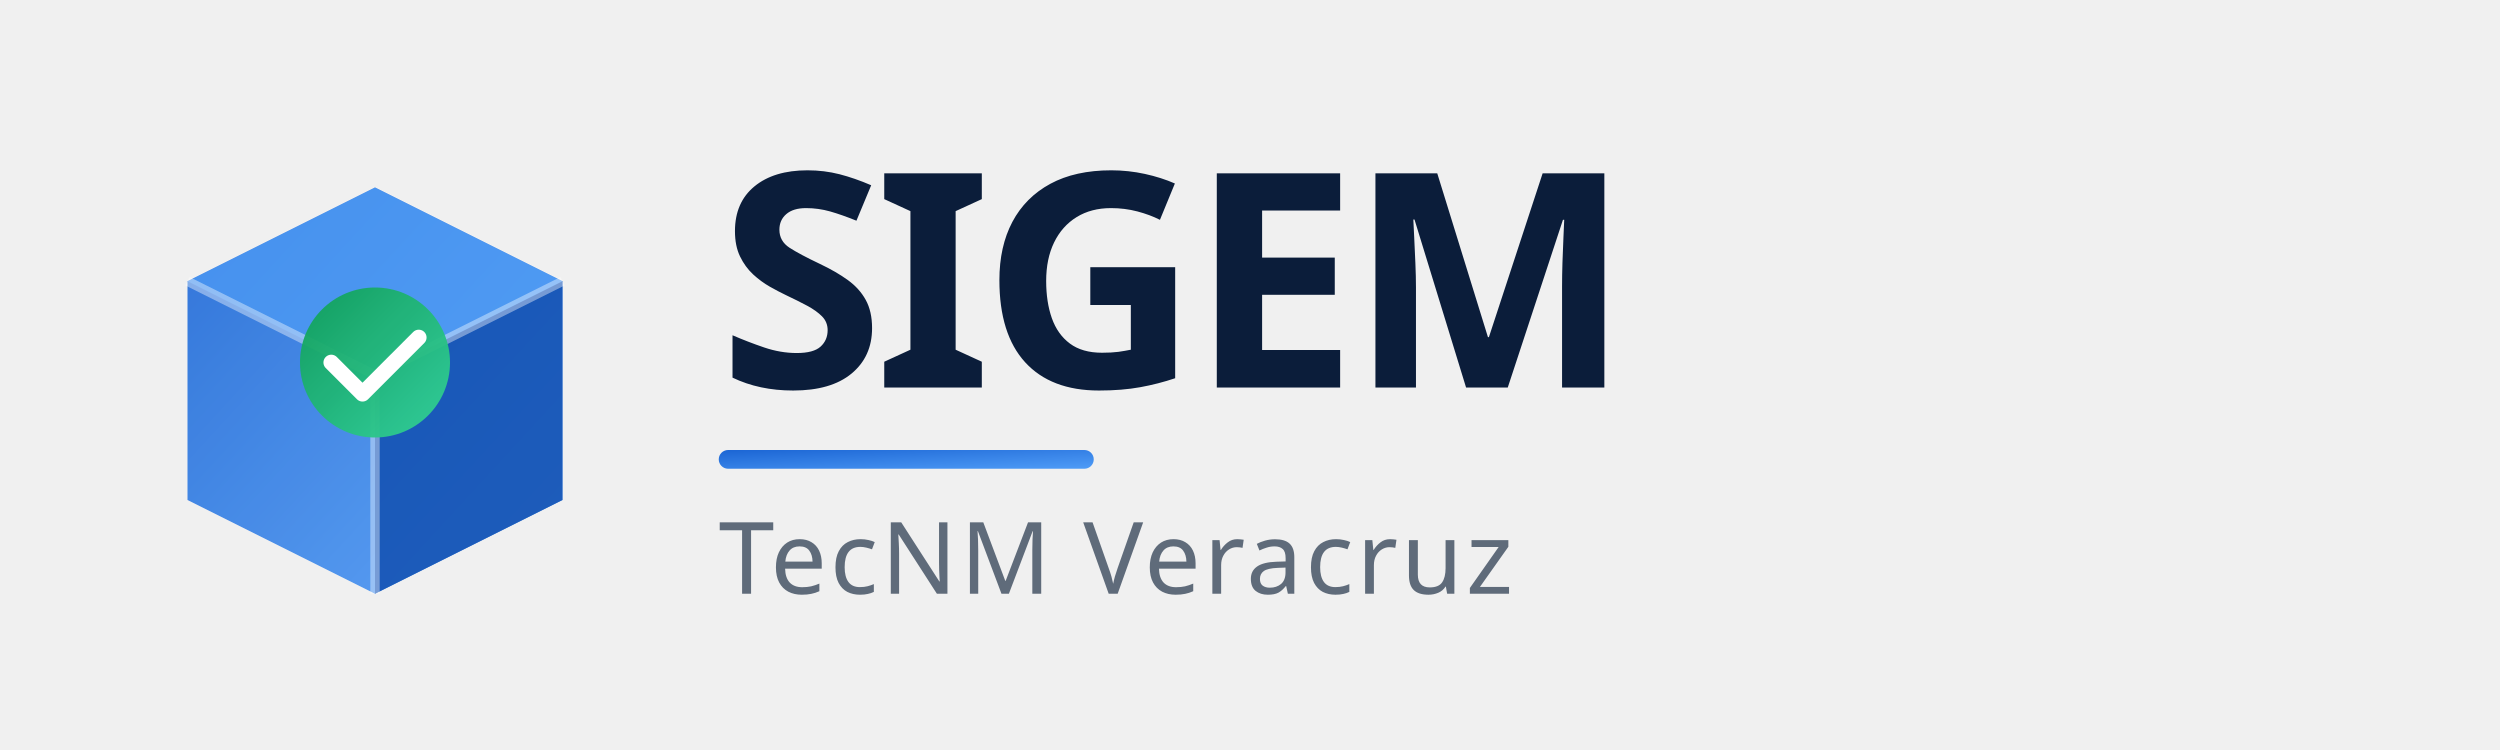
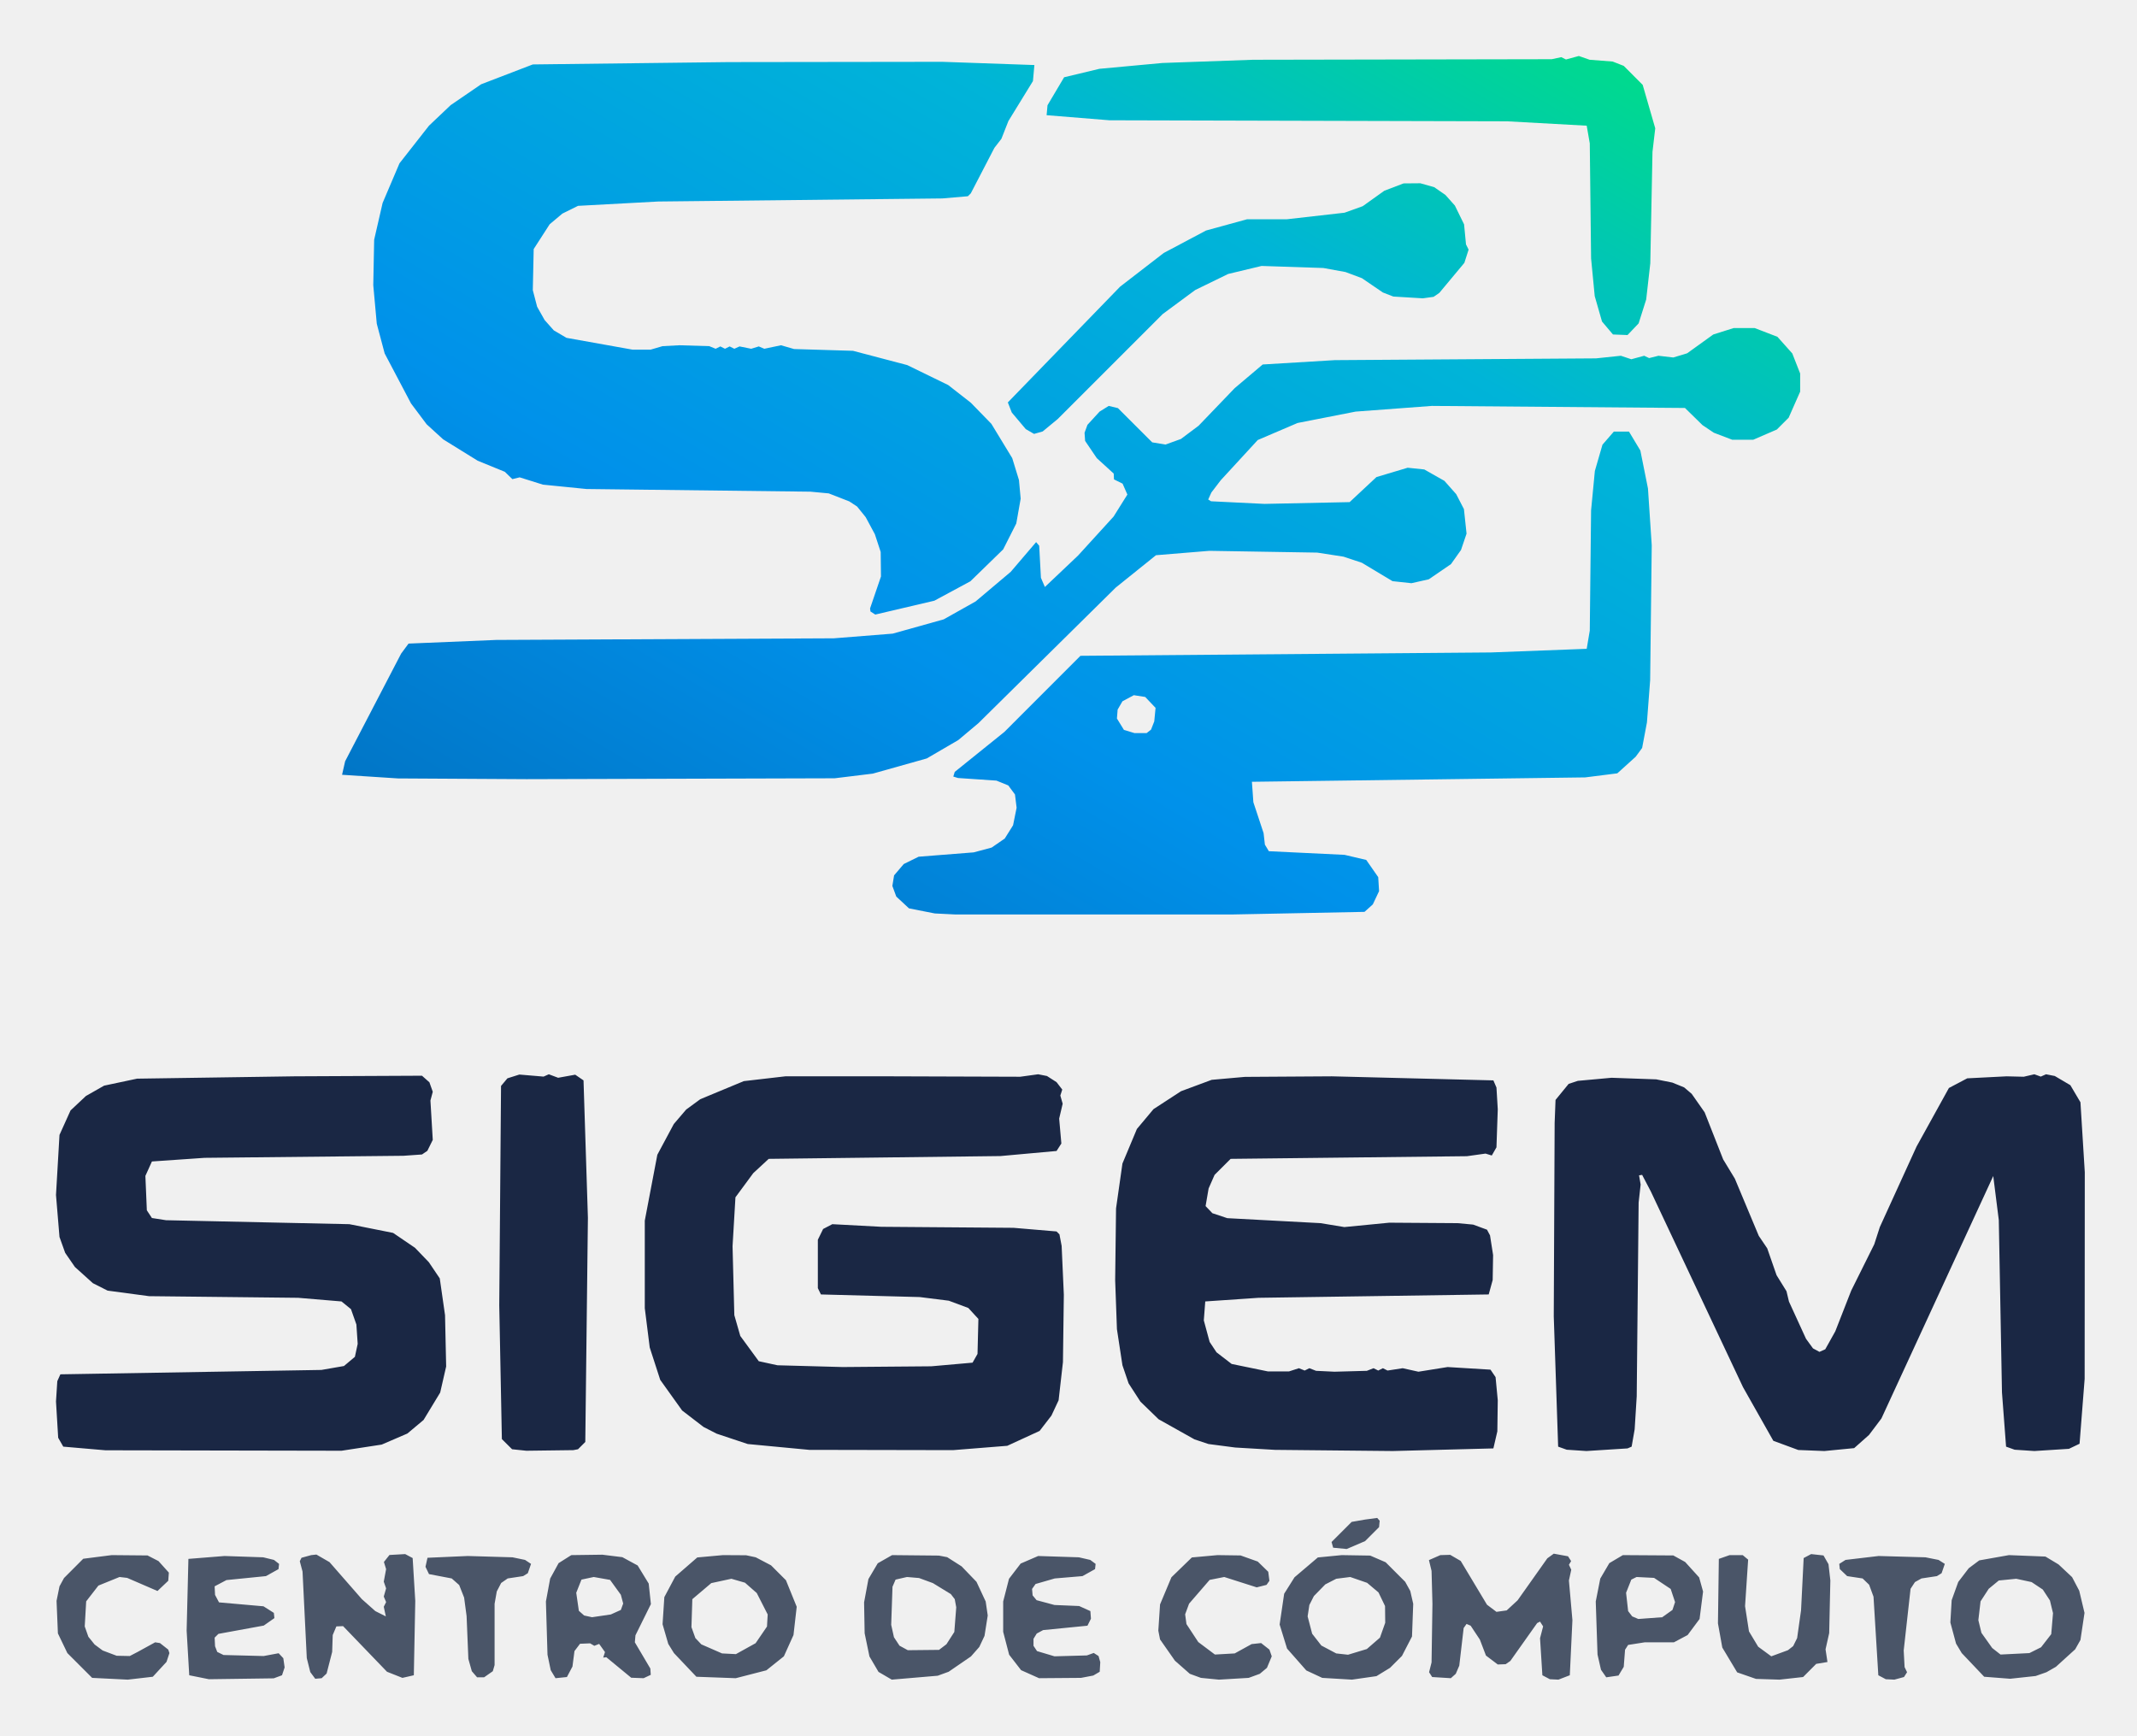
- <svg xmlns="http://www.w3.org/2000/svg" viewBox="0 0 400 120" fill="none">
+ <svg xmlns="http://www.w3.org/2000/svg" viewBox="0 0 458 372" fill="none">
  <defs>
-     <linearGradient id="grad1" x1="0%" y1="0%" x2="100%" y2="100%">
-       <stop offset="0%" style="stop-color:#1b65d4;stop-opacity:1" />
-       <stop offset="100%" style="stop-color:#4f9cf7;stop-opacity:1" />
-     </linearGradient>
-     <linearGradient id="grad2" x1="0%" y1="0%" x2="100%" y2="100%">
-       <stop offset="0%" style="stop-color:#0f9d58;stop-opacity:1" />
-       <stop offset="100%" style="stop-color:#34d399;stop-opacity:1" />
+     <linearGradient id="sigem-gradient" x1="0%" y1="100%" x2="100%" y2="0%">
+       <stop offset="0%" stop-color="#026dbb" />
+       <stop offset="35%" stop-color="#0091ea" />
+       <stop offset="70%" stop-color="#00b4d8" />
+       <stop offset="100%" stop-color="#00e676" />
    </linearGradient>
  </defs>
-   <g transform="translate(10, 10)">
-     <path d="M20 35 L50 20 L80 35 L80 70 L50 85 L20 70 Z" fill="url(#grad1)" opacity="0.9" />
-     <path d="M50 20 L80 35 L50 50 L20 35 Z" fill="#4f9cf7" opacity="0.7" />
-     <path d="M80 35 L80 70 L50 85 L50 50 Z" fill="#0e4bad" opacity="0.8" />
-     <line x1="50" y1="50" x2="50" y2="85" stroke="#ffffff" stroke-width="1.5" opacity="0.4" />
-     <line x1="20" y1="35" x2="50" y2="50" stroke="#ffffff" stroke-width="1.5" opacity="0.4" />
-     <line x1="80" y1="35" x2="50" y2="50" stroke="#ffffff" stroke-width="1.5" opacity="0.4" />
-     <circle cx="50" cy="48" r="12" fill="url(#grad2)" opacity="0.95" />
-     <polyline points="43,48 48,53 57,44" stroke="#ffffff" stroke-width="2.5" stroke-linecap="round" stroke-linejoin="round" fill="none" />
-   </g>
-   <text x="115" y="62" font-family="'DM Sans', sans-serif" font-size="48" font-weight="700" fill="#0b1d3a" letter-spacing="-1.5">
-     SIGEM
-   </text>
-   <rect x="115" y="72" width="60" height="3" rx="1.5" fill="url(#grad1)" />
-   <text x="115" y="95" font-family="'DM Sans', sans-serif" font-size="16" font-weight="500" fill="#5f6b7a" letter-spacing="0.5">
-     TecNM Veracruz
-   </text>
+   <path fill="url(#sigem-gradient)" fill-rule="evenodd" d="M 332.56 12.69 L 334.62 12.25 L 335.62 12.75 L 338.38 12.00 L 340.69 12.81 L 345.62 13.19 L 348.00 14.12 L 352.06 18.19 L 354.75 27.50 L 354.16 32.53 L 353.69 56.44 L 352.81 64.19 L 351.19 69.31 L 348.81 71.81 L 345.69 71.69 L 343.34 68.91 L 341.78 63.47 L 341.00 55.38 L 340.72 30.72 L 340.06 26.94 L 323.00 26.00 L 237.78 25.78 L 224.31 24.69 L 224.50 22.56 L 228.06 16.56 L 235.62 14.75 L 249.12 13.50 L 268.56 12.81 Z M 156.19 13.31 L 201.94 13.25 L 221.69 13.94 L 221.38 17.38 L 216.12 25.94 L 214.62 29.75 L 213.12 31.69 L 208.06 41.44 L 207.44 42.06 L 201.97 42.53 L 141.06 43.19 L 123.88 44.12 L 120.53 45.78 L 117.81 48.06 L 114.38 53.38 L 114.19 62.19 L 115.12 65.75 L 116.72 68.59 L 118.69 70.81 L 121.41 72.41 L 135.56 74.94 L 139.44 74.94 L 142.00 74.19 L 145.62 74.00 L 152.00 74.19 L 153.38 74.75 L 154.38 74.25 L 155.38 74.75 L 156.38 74.25 L 157.38 74.75 L 158.50 74.25 L 161.00 74.75 L 162.62 74.25 L 163.81 74.75 L 167.38 74.00 L 170.19 74.81 L 182.81 75.19 L 194.44 78.25 L 203.22 82.53 L 208.06 86.31 L 212.47 90.84 L 216.94 98.19 L 218.38 102.88 L 218.75 106.88 L 217.81 112.19 L 215.00 117.75 L 207.97 124.59 L 200.25 128.75 L 187.59 131.72 L 186.56 131.06 L 186.47 130.41 L 188.81 123.56 L 188.75 118.31 L 187.50 114.50 L 185.53 110.84 L 183.69 108.56 L 182.03 107.47 L 177.62 105.75 L 173.69 105.38 L 125.69 104.81 L 116.38 103.88 L 111.38 102.31 L 109.81 102.69 L 108.19 101.12 L 102.38 98.75 L 94.97 94.16 L 91.44 90.94 L 88.09 86.47 L 82.44 75.75 L 80.75 69.38 L 80.00 61.12 L 80.19 51.38 L 82.00 43.50 L 85.62 35.00 L 91.94 26.94 L 96.59 22.53 L 103.12 18.06 L 114.19 13.81 Z M 300.81 39.31 L 304.41 39.28 L 307.38 40.12 L 309.78 41.78 L 311.81 44.06 L 313.78 48.09 L 314.19 52.38 L 314.75 53.50 L 313.84 56.34 L 308.47 62.78 L 307.25 63.62 L 304.94 63.94 L 298.62 63.56 L 296.38 62.69 L 291.88 59.62 L 288.38 58.31 L 283.62 57.44 L 270.38 57.00 L 263.22 58.72 L 256.16 62.16 L 249.19 67.31 L 226.69 89.81 L 223.47 92.47 L 221.62 93.00 L 219.84 91.97 L 216.84 88.41 L 216.00 86.25 L 240.06 61.44 L 249.41 54.22 L 258.47 49.41 L 267.25 47.00 L 275.75 47.00 L 288.16 45.59 L 292.06 44.19 L 296.69 40.88 Z M 371.56 70.31 L 376.06 70.31 L 380.94 72.19 L 384.12 75.75 L 385.81 80.06 L 385.81 83.94 L 383.34 89.53 L 380.81 92.06 L 375.75 94.25 L 371.25 94.25 L 367.31 92.75 L 364.88 91.12 L 361.12 87.44 L 306.88 87.00 L 290.53 88.22 L 278.09 90.66 L 269.56 94.31 L 261.62 102.94 L 259.62 105.56 L 258.94 107.06 L 259.56 107.44 L 271.00 108.00 L 289.25 107.62 L 295.00 102.25 L 301.69 100.25 L 305.25 100.62 L 309.56 103.06 L 312.09 105.91 L 313.75 109.12 L 314.31 114.38 L 313.12 117.88 L 310.97 120.91 L 306.22 124.16 L 302.50 125.00 L 298.44 124.56 L 291.88 120.62 L 287.94 119.31 L 282.31 118.44 L 259.19 118.06 L 247.75 119.00 L 239.12 125.94 L 209.69 155.00 L 205.38 158.62 L 198.62 162.56 L 187.06 165.81 L 178.88 166.81 L 112.88 167.00 L 85.28 166.84 L 73.31 166.06 L 73.97 163.16 L 85.97 140.09 L 87.56 137.94 L 106.34 137.16 L 178.69 136.81 L 191.31 135.81 L 202.25 132.75 L 209.09 128.91 L 216.62 122.56 L 222.06 116.19 L 222.72 116.97 L 223.09 123.84 L 223.94 125.81 L 231.06 119.06 L 238.66 110.72 L 241.62 106.00 L 240.59 103.66 L 238.75 102.75 L 238.69 101.50 L 235.06 98.19 L 232.56 94.50 L 232.44 92.75 L 233.06 91.06 L 235.66 88.22 L 237.62 87.00 L 239.59 87.47 L 246.94 94.81 L 249.78 95.28 L 253.09 94.09 L 256.88 91.25 L 264.62 83.19 L 270.62 78.12 L 286.06 77.19 L 342.06 76.81 L 347.38 76.25 L 349.62 77.00 L 352.38 76.25 L 353.44 76.75 L 355.44 76.25 L 358.62 76.62 L 361.59 75.72 L 367.19 71.69 Z M 345.88 92.50 L 349.12 92.50 L 351.56 96.56 L 353.19 104.69 L 354.00 116.88 L 353.66 145.78 L 352.97 154.84 L 351.94 160.31 L 350.56 162.19 L 346.62 165.75 L 339.75 166.62 L 268.31 167.56 L 268.62 171.94 L 270.81 178.56 L 271.09 181.03 L 271.94 182.44 L 288.16 183.22 L 292.81 184.31 L 295.38 188.00 L 295.56 191.00 L 294.22 193.84 L 292.44 195.44 L 264.12 196.00 L 204.75 196.00 L 200.34 195.78 L 194.81 194.69 L 192.09 192.16 L 191.25 189.88 L 191.62 187.62 L 193.69 185.19 L 196.88 183.62 L 208.69 182.69 L 212.53 181.66 L 215.34 179.72 L 217.12 176.88 L 217.88 173.12 L 217.53 170.28 L 216.09 168.34 L 213.56 167.31 L 205.31 166.75 L 204.31 166.44 L 204.62 165.44 L 215.25 156.88 L 231.56 140.56 L 319.53 139.84 L 340.06 139.06 L 340.72 135.16 L 341.00 109.38 L 341.81 100.94 L 343.44 95.31 Z M 240.56 150.31 L 239.53 152.09 L 239.38 154.00 L 240.88 156.44 L 243.12 157.12 L 245.75 157.12 L 246.69 156.38 L 247.38 154.62 L 247.66 151.72 L 245.44 149.38 L 243.00 149.00 Z" />
+   <path fill="#1a2744" fill-rule="evenodd" d="M 63.06 230.69 L 90.44 230.56 L 92.03 231.97 L 92.75 234.00 L 92.25 235.88 L 92.75 244.31 L 91.59 246.66 L 90.44 247.44 L 86.47 247.72 L 43.84 248.16 L 32.56 248.94 L 31.16 252.03 L 31.47 259.41 L 32.56 261.06 L 35.59 261.53 L 74.88 262.38 L 84.25 264.25 L 88.94 267.44 L 91.91 270.53 L 94.25 274.00 L 95.38 281.88 L 95.62 292.88 L 94.34 298.47 L 90.78 304.34 L 87.31 307.25 L 81.81 309.62 L 73.19 310.94 L 22.59 310.84 L 13.56 310.06 L 12.47 308.16 L 12.00 300.38 L 12.28 296.03 L 12.94 294.56 L 68.88 293.62 L 73.72 292.78 L 76.06 290.81 L 76.66 288.03 L 76.38 283.88 L 75.22 280.59 L 73.19 278.94 L 63.91 278.16 L 31.94 277.81 L 23.06 276.62 L 19.91 275.03 L 16.06 271.56 L 13.97 268.53 L 12.75 265.12 L 12.00 256.12 L 12.75 243.25 L 15.12 238.00 L 18.41 234.91 L 22.31 232.69 L 29.38 231.19 Z M 111.31 230.31 L 116.50 230.75 L 117.62 230.25 L 119.62 231.00 L 123.28 230.34 L 125.06 231.56 L 126.00 261.00 L 125.44 309.06 L 123.88 310.62 L 122.88 310.81 L 112.81 310.94 L 109.75 310.62 L 107.56 308.44 L 107.00 279.75 L 107.38 232.75 L 108.75 231.12 Z M 191.19 230.69 L 218.66 230.78 L 222.50 230.25 L 224.38 230.62 L 226.44 231.94 L 227.66 233.53 L 227.25 234.81 L 227.75 236.56 L 227.00 239.75 L 227.47 245.09 L 226.44 246.69 L 214.41 247.78 L 164.75 248.38 L 161.44 251.44 L 157.62 256.62 L 157.00 267.12 L 157.38 281.88 L 158.66 286.34 L 162.62 291.75 L 166.62 292.62 L 180.62 293.00 L 199.59 292.84 L 208.44 292.06 L 209.50 290.19 L 209.69 282.69 L 207.53 280.34 L 203.34 278.78 L 197.12 278.00 L 175.94 277.44 L 175.28 276.09 L 175.28 265.72 L 176.41 263.41 L 178.38 262.38 L 188.88 262.94 L 217.22 263.16 L 226.44 263.94 L 227.06 264.56 L 227.53 267.03 L 228.00 277.50 L 227.81 291.94 L 226.88 300.12 L 225.34 303.41 L 222.81 306.69 L 215.88 309.88 L 204.25 310.81 L 173.44 310.75 L 160.25 309.50 L 153.59 307.28 L 150.78 305.84 L 146.19 302.31 L 141.50 295.75 L 139.25 288.81 L 138.19 280.38 L 138.19 261.62 L 140.88 247.50 L 144.41 240.91 L 147.06 237.81 L 150.09 235.59 L 159.41 231.72 L 168.31 230.69 Z M 285.44 230.69 L 320.06 231.56 L 320.72 233.09 L 321.00 237.75 L 320.72 245.91 L 319.72 247.66 L 318.38 247.25 L 314.38 247.81 L 263.75 248.38 L 260.31 251.81 L 259.03 254.72 L 258.38 258.50 L 259.84 260.03 L 263.03 261.09 L 283.03 262.16 L 288.12 263.00 L 297.75 262.06 L 312.41 262.16 L 315.72 262.47 L 318.69 263.56 L 319.34 264.78 L 320.00 269.00 L 319.91 274.34 L 319.06 277.44 L 269.72 278.16 L 258.31 278.94 L 258.00 283.00 L 259.25 287.62 L 260.72 289.84 L 263.97 292.34 L 271.75 293.94 L 276.25 293.94 L 278.38 293.25 L 279.62 293.75 L 280.62 293.25 L 282.06 293.81 L 286.00 294.00 L 292.94 293.81 L 294.38 293.25 L 295.38 293.75 L 296.38 293.25 L 297.38 293.75 L 300.62 293.25 L 304.00 294.00 L 310.25 293.00 L 319.44 293.56 L 320.53 295.16 L 321.00 300.12 L 320.91 306.78 L 320.06 310.44 L 298.50 311.00 L 273.25 310.75 L 264.75 310.25 L 259.00 309.50 L 256.00 308.50 L 248.31 304.19 L 244.41 300.41 L 241.88 296.50 L 240.56 292.62 L 239.38 284.88 L 239.00 274.38 L 239.19 259.00 L 240.56 249.38 L 243.66 241.97 L 247.22 237.72 L 253.12 233.88 L 259.69 231.44 L 266.81 230.81 Z M 430.06 230.69 L 433.72 230.78 L 436.00 230.25 L 437.38 230.75 L 438.50 230.25 L 440.38 230.62 L 443.72 232.59 L 445.88 236.25 L 446.81 251.25 L 446.78 295.53 L 445.69 309.44 L 443.41 310.53 L 436.00 311.00 L 431.78 310.72 L 429.94 310.06 L 429.06 298.44 L 428.38 261.50 L 427.19 252.06 L 403.22 304.03 L 400.56 307.56 L 397.38 310.38 L 391.00 311.00 L 385.41 310.78 L 380.06 308.81 L 373.56 297.31 L 353.81 255.38 L 351.94 251.81 L 351.28 251.91 L 351.62 253.88 L 351.19 257.75 L 350.78 299.28 L 350.34 306.34 L 349.69 310.06 L 348.81 310.44 L 340.00 311.00 L 335.78 310.72 L 333.94 310.06 L 333.00 282.12 L 333.19 240.69 L 333.38 235.75 L 336.19 232.31 L 338.16 231.66 L 345.38 231.00 L 354.97 231.34 L 358.41 232.03 L 360.94 233.06 L 362.56 234.44 L 365.34 238.41 L 369.31 248.50 L 371.81 252.62 L 376.94 264.88 L 378.75 267.56 L 380.75 273.31 L 382.88 276.75 L 383.41 278.97 L 387.06 286.94 L 388.56 289.00 L 389.94 289.75 L 391.19 289.19 L 393.34 285.34 L 396.75 276.62 L 401.69 266.69 L 402.88 263.00 L 410.75 245.75 L 417.69 233.19 L 421.62 231.12 Z" />
+   <path fill="#4a5568" fill-rule="evenodd" d="M 292.56 325.69 L 295.16 325.34 L 295.69 325.94 L 295.56 327.31 L 292.56 330.31 L 288.62 332.00 L 285.72 331.72 L 285.38 330.50 L 289.69 326.19 Z M 23.94 333.31 L 31.62 333.38 L 33.97 334.59 L 36.19 337.06 L 36.06 338.81 L 33.75 341.00 L 27.25 338.19 L 25.62 338.00 L 21.09 339.84 L 18.47 343.22 L 18.16 348.59 L 18.94 350.81 L 20.28 352.47 L 22.00 353.75 L 25.00 354.88 L 27.81 354.94 L 29.50 354.06 L 33.25 352.00 L 34.28 352.16 L 36.06 353.56 L 36.31 354.31 L 35.69 356.19 L 32.75 359.38 L 27.38 360.00 L 19.75 359.62 L 14.44 354.31 L 12.41 350.09 L 12.12 343.12 L 12.75 340.00 L 13.72 338.22 L 17.84 334.09 Z M 48.12 333.50 L 56.41 333.78 L 58.72 334.34 L 59.81 335.19 L 59.69 336.31 L 57.00 337.81 L 48.53 338.66 L 46.00 340.00 L 46.09 341.84 L 46.94 343.44 L 56.47 344.28 L 58.69 345.69 L 58.81 346.81 L 56.53 348.41 L 46.81 350.19 L 46.00 351.00 L 46.09 352.84 L 46.56 354.06 L 47.91 354.72 L 56.50 354.94 L 59.72 354.34 L 60.72 355.41 L 61.00 357.38 L 60.44 359.06 L 58.66 359.72 L 44.78 359.91 L 40.56 359.06 L 40.00 349.50 L 40.38 334.12 Z M 66.69 333.31 L 67.81 333.19 L 70.62 334.81 L 77.56 342.75 L 80.44 345.31 L 82.69 346.44 L 82.25 344.38 L 82.75 343.38 L 82.25 342.19 L 82.75 340.44 L 82.25 339.00 L 82.75 336.31 L 82.28 334.78 L 83.47 333.28 L 86.84 333.09 L 88.44 333.94 L 89.00 343.12 L 88.69 359.06 L 86.25 359.62 L 82.94 358.31 L 73.53 348.53 L 72.09 348.59 L 71.31 350.44 L 71.19 354.06 L 70.00 358.69 L 68.94 359.69 L 67.56 359.81 L 66.50 358.38 L 65.75 355.38 L 64.84 336.84 L 64.25 334.62 L 64.62 333.88 Z M 100.25 333.50 L 109.84 333.78 L 112.53 334.34 L 113.81 335.19 L 113.12 337.19 L 112.12 337.81 L 108.81 338.31 L 107.41 339.28 L 106.47 341.09 L 106.00 343.75 L 106.00 356.88 L 105.62 358.19 L 103.75 359.50 L 102.25 359.50 L 101.12 358.19 L 100.38 355.56 L 100.00 346.38 L 99.47 342.41 L 98.41 339.72 L 96.81 338.31 L 91.94 337.38 L 91.19 335.81 L 91.62 333.88 Z M 122.44 333.31 L 129.09 333.22 L 133.38 333.75 L 136.66 335.53 L 139.03 339.41 L 139.50 343.81 L 136.19 350.50 L 136.06 352.00 L 139.38 357.62 L 139.47 358.97 L 137.94 359.69 L 135.28 359.59 L 129.94 355.19 L 129.28 355.28 L 129.66 354.09 L 128.41 352.34 L 127.38 352.75 L 126.47 352.22 L 124.31 352.31 L 123.12 353.88 L 122.69 357.19 L 121.50 359.44 L 119.06 359.69 L 118.03 357.97 L 117.34 354.66 L 117.00 343.25 L 117.91 338.34 L 119.72 335.03 Z M 154.94 333.31 L 159.91 333.34 L 161.97 333.78 L 165.25 335.50 L 168.44 338.69 L 170.75 344.38 L 170.06 350.44 L 168.00 355.00 L 164.25 358.00 L 157.69 359.69 L 149.25 359.38 L 144.44 354.31 L 143.22 352.34 L 142.00 348.12 L 142.38 342.31 L 144.72 337.91 L 149.44 333.81 Z M 191.19 333.31 L 201.22 333.41 L 203.00 333.75 L 206.09 335.72 L 209.28 339.03 L 211.25 343.25 L 211.69 346.25 L 211.00 350.62 L 209.88 353.00 L 208.09 355.03 L 203.31 358.31 L 200.97 359.16 L 191.12 360.00 L 188.28 358.34 L 186.34 355.03 L 185.31 350.06 L 185.19 343.44 L 186.12 338.44 L 188.12 335.06 Z M 222.50 333.50 L 231.22 333.78 L 233.66 334.34 L 234.81 335.19 L 234.69 336.31 L 232.00 337.81 L 226.06 338.31 L 221.94 339.50 L 221.19 340.56 L 221.31 341.94 L 222.16 342.97 L 226.00 344.00 L 231.28 344.22 L 233.69 345.31 L 233.81 346.94 L 233.06 348.44 L 223.56 349.38 L 222.19 350.12 L 221.50 351.25 L 221.50 352.75 L 222.25 353.88 L 226.00 355.00 L 232.94 354.81 L 234.41 354.28 L 235.44 354.94 L 235.81 356.25 L 235.69 358.31 L 234.31 359.12 L 231.69 359.62 L 222.69 359.69 L 218.84 357.97 L 216.28 354.66 L 215.00 349.75 L 215.00 343.25 L 216.25 338.38 L 218.75 335.12 Z M 260.94 333.31 L 265.88 333.38 L 269.56 334.69 L 271.81 336.88 L 272.06 338.81 L 271.44 339.69 L 269.34 340.22 L 262.38 338.00 L 259.25 338.62 L 254.84 343.72 L 254.00 346.00 L 254.28 348.09 L 256.81 351.94 L 260.38 354.62 L 264.62 354.38 L 268.25 352.38 L 270.28 352.16 L 272.06 353.56 L 272.56 355.00 L 271.53 357.47 L 270.00 358.75 L 267.62 359.62 L 261.25 360.00 L 257.38 359.62 L 255.00 358.75 L 251.81 355.94 L 248.62 351.38 L 248.25 349.50 L 248.62 343.88 L 251.06 338.06 L 255.44 333.81 Z M 287.56 333.31 L 293.66 333.41 L 296.97 334.84 L 301.16 339.03 L 302.25 341.00 L 302.88 343.75 L 302.62 350.75 L 300.47 354.91 L 297.91 357.47 L 295.00 359.25 L 289.75 360.00 L 283.38 359.62 L 279.97 358.03 L 275.84 353.34 L 274.25 348.19 L 275.22 341.59 L 277.44 338.06 L 282.44 333.81 Z M 308.69 333.31 L 310.81 333.25 L 313.06 334.56 L 318.69 343.94 L 320.72 345.47 L 322.91 345.16 L 325.25 343.00 L 331.62 334.00 L 333.00 333.00 L 336.06 333.56 L 336.72 334.59 L 336.25 335.38 L 336.75 336.44 L 336.25 338.75 L 337.00 347.25 L 336.44 359.06 L 334.00 360.00 L 332.16 359.91 L 330.56 359.06 L 330.06 351.12 L 330.72 348.59 L 330.06 347.56 L 329.44 347.88 L 323.69 356.00 L 322.69 356.69 L 321.00 356.75 L 318.47 354.84 L 317.16 351.41 L 315.19 348.44 L 314.31 348.06 L 313.69 348.94 L 312.75 357.00 L 312.00 358.75 L 310.94 359.69 L 306.94 359.44 L 306.28 358.41 L 306.81 356.31 L 307.00 343.75 L 306.81 336.69 L 306.25 334.38 Z M 347.81 333.31 L 358.62 333.38 L 361.16 334.78 L 364.16 338.09 L 365.00 341.12 L 364.25 347.00 L 361.69 350.44 L 358.75 352.00 L 352.50 352.00 L 348.94 352.56 L 348.28 353.59 L 348.00 357.25 L 346.88 359.12 L 344.25 359.50 L 343.12 357.88 L 342.38 354.62 L 342.00 343.25 L 342.97 338.34 L 344.91 335.03 Z M 370.69 333.31 L 373.50 333.31 L 374.66 334.28 L 374.00 344.25 L 374.84 349.66 L 376.81 352.94 L 379.62 355.00 L 383.19 353.69 L 384.31 352.81 L 385.16 351.09 L 386.00 345.12 L 386.56 333.94 L 388.16 333.09 L 390.81 333.38 L 391.88 335.25 L 392.28 338.72 L 392.03 350.03 L 391.25 353.50 L 391.66 356.22 L 389.25 356.62 L 386.44 359.44 L 381.38 360.00 L 376.34 359.84 L 372.31 358.44 L 369.12 353.12 L 368.19 347.94 L 368.38 334.12 Z M 402.62 333.50 L 412.66 333.78 L 415.47 334.34 L 416.81 335.19 L 416.12 337.19 L 415.12 337.81 L 411.81 338.31 L 410.41 339.09 L 409.47 340.53 L 408.00 353.75 L 408.19 357.31 L 408.72 358.41 L 408.06 359.44 L 406.00 360.00 L 404.16 359.91 L 402.56 359.06 L 401.53 342.22 L 400.59 339.66 L 399.19 338.31 L 395.88 337.81 L 394.31 336.31 L 394.19 335.19 L 395.53 334.34 Z M 430.56 333.31 L 438.38 333.62 L 441.19 335.31 L 444.09 338.03 L 445.62 340.94 L 446.75 345.69 L 445.88 351.50 L 444.75 353.50 L 440.62 357.25 L 438.59 358.41 L 436.28 359.22 L 430.81 359.81 L 425.25 359.38 L 420.44 354.31 L 419.22 352.28 L 418.00 347.75 L 418.28 342.97 L 419.69 339.06 L 421.94 336.12 L 424.19 334.44 Z M 123.50 341.38 L 124.06 345.25 L 125.19 346.25 L 126.88 346.62 L 130.91 346.03 L 133.06 345.06 L 133.56 343.69 L 133.06 341.81 L 130.75 338.62 L 127.25 338.00 L 124.62 338.56 Z M 152.44 339.31 L 148.38 342.75 L 148.19 348.75 L 149.03 351.09 L 150.31 352.44 L 154.75 354.38 L 157.72 354.53 L 161.94 352.19 L 164.38 348.62 L 164.53 346.03 L 162.19 341.44 L 159.66 339.22 L 156.75 338.38 Z M 191.94 338.56 L 191.28 340.09 L 191.00 348.25 L 191.59 350.91 L 192.78 352.72 L 194.56 353.69 L 201.25 353.62 L 202.84 352.41 L 204.53 349.78 L 204.94 344.50 L 204.62 342.75 L 203.78 341.66 L 199.94 339.31 L 196.97 338.22 L 194.38 338.00 Z M 286.38 338.38 L 284.03 339.59 L 281.59 342.09 L 280.62 344.00 L 280.25 346.44 L 281.22 350.16 L 283.19 352.69 L 286.38 354.38 L 288.91 354.66 L 292.94 353.44 L 295.75 351.00 L 296.88 347.81 L 296.84 344.22 L 295.44 341.31 L 293.00 339.25 L 289.38 338.00 Z M 348.50 341.38 L 348.94 345.31 L 349.81 346.44 L 351.12 347.00 L 356.25 346.62 L 358.44 345.06 L 359.00 343.38 L 358.06 340.56 L 354.50 338.19 L 350.75 338.00 L 349.62 338.56 Z M 428.38 338.75 L 426.22 340.53 L 424.47 343.22 L 424.00 347.25 L 424.66 349.97 L 426.97 353.22 L 428.75 354.62 L 434.94 354.31 L 437.44 353.06 L 439.62 350.25 L 440.00 345.75 L 439.34 343.03 L 437.81 340.69 L 435.41 339.09 L 432.12 338.38 Z" />
</svg>
